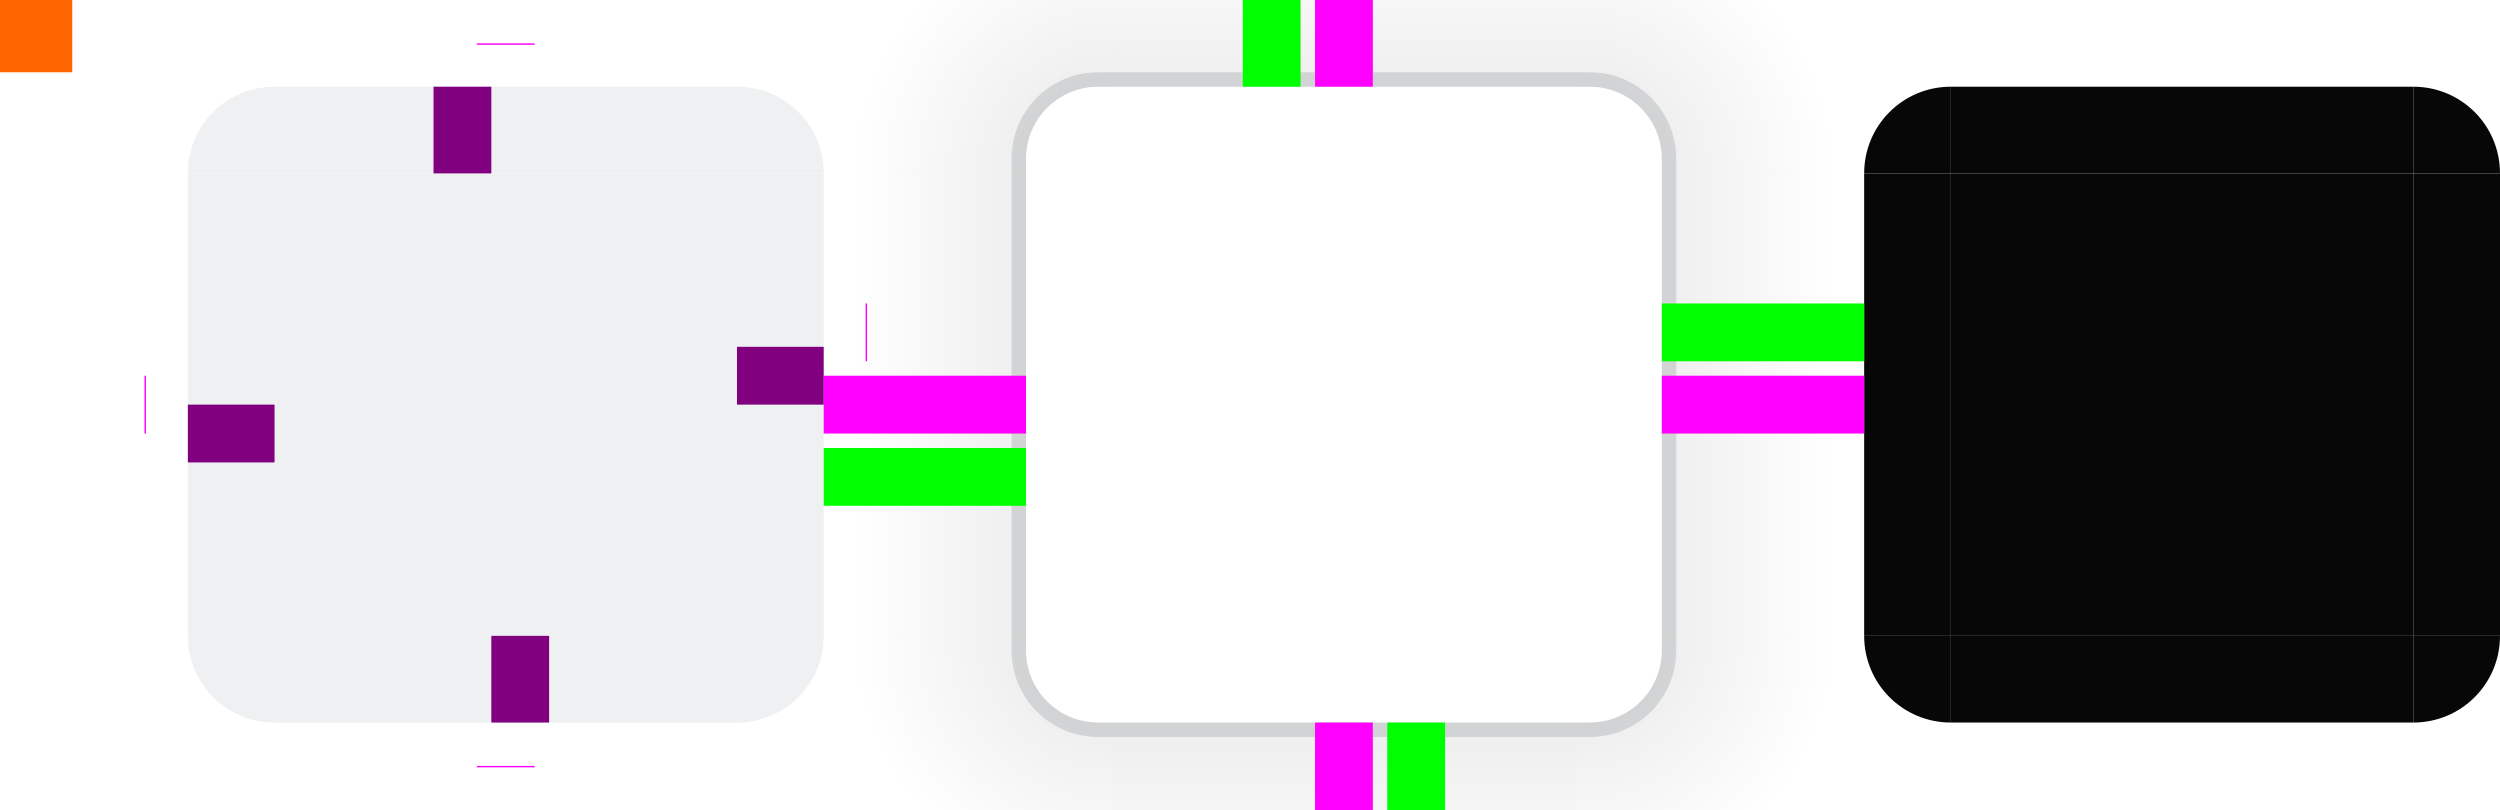
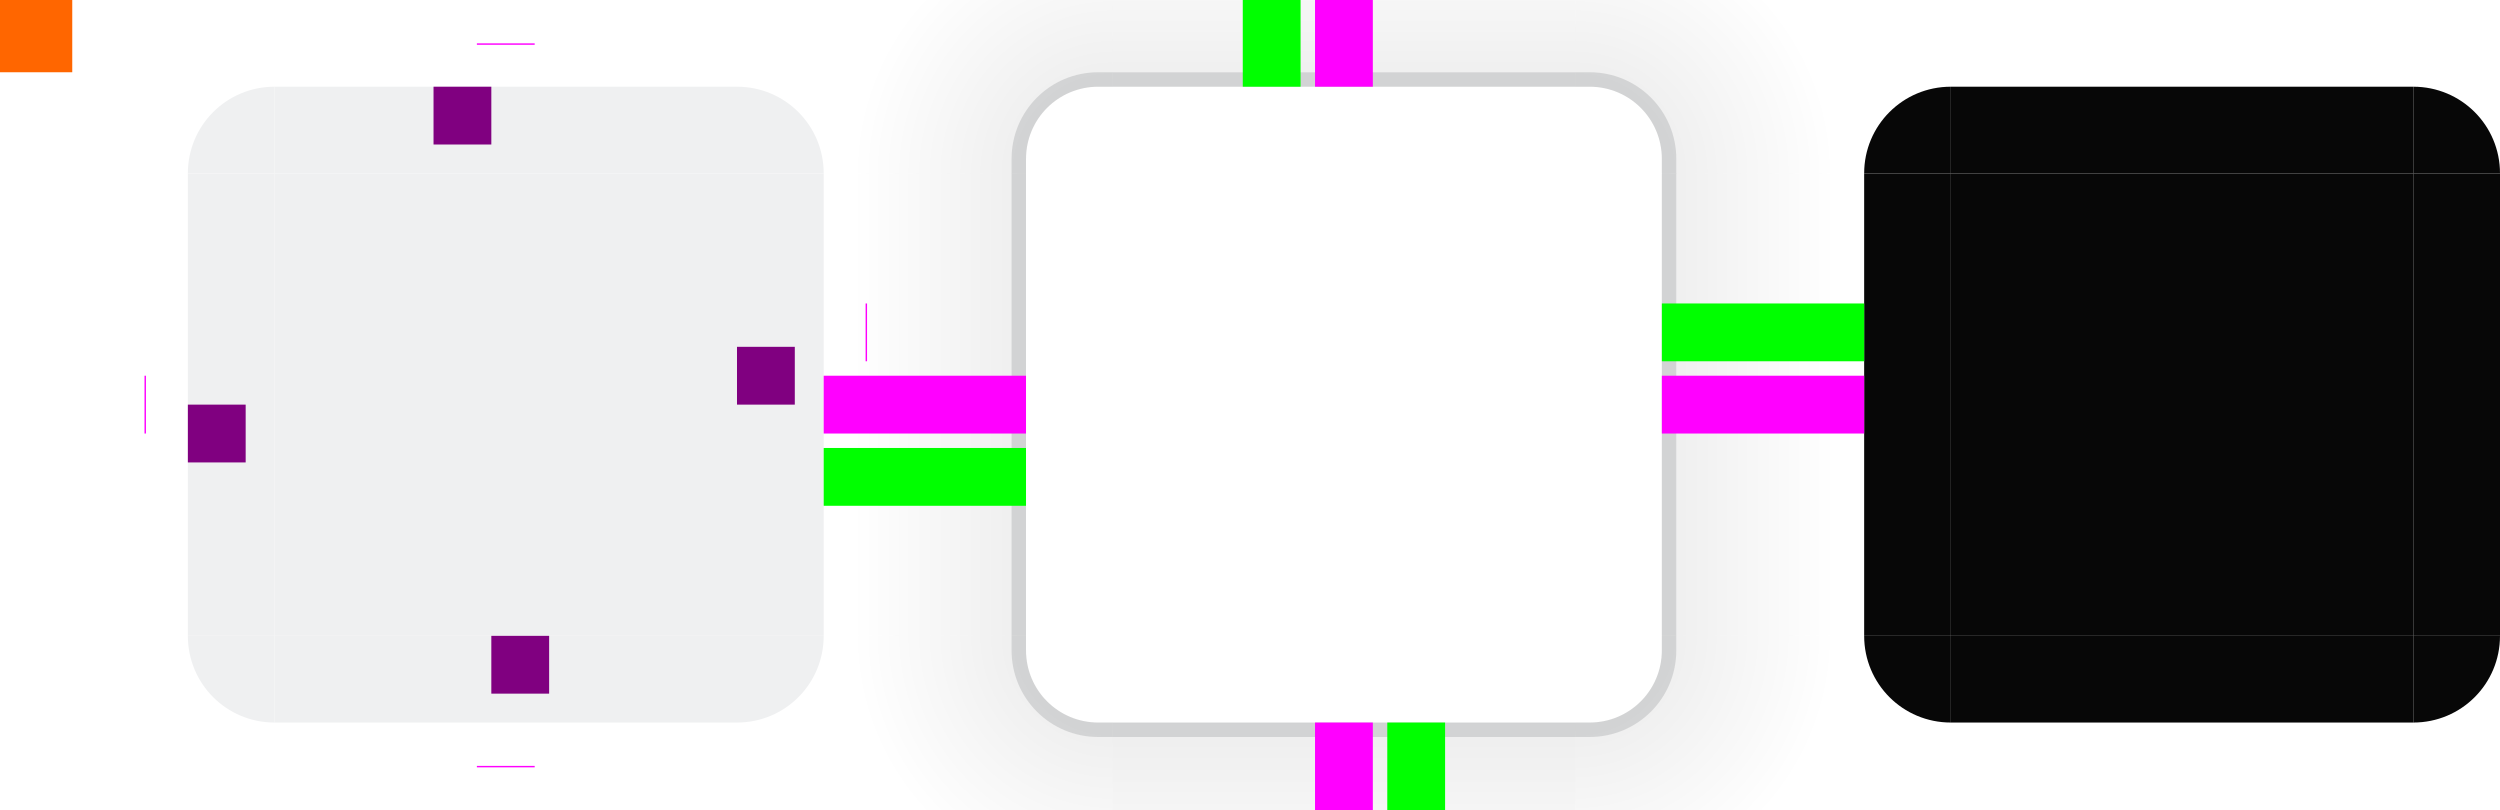
<svg xmlns="http://www.w3.org/2000/svg" xmlns:xlink="http://www.w3.org/1999/xlink" width="173" height="56" version="1.1" viewBox="0 0 173 56" id="svg139">
  <defs id="defs13">
    <style id="current-color-scheme" type="text/css">.ColorScheme-Text {
        color:#31363b;
        stop-color:#31363b;
      }
      .ColorScheme-Background {
        color:#eff0f1;
        stop-color:#eff0f1;
      }
      .ColorScheme-Highlight {
        color:#3daee9;
        stop-color:#3daee9;
      }
      .ColorScheme-ViewText {
        color:#31363b;
        stop-color:#31363b;
      }
      .ColorScheme-ViewBackground {
        color:#fcfcfc;
        stop-color:#fcfcfc;
      }
      .ColorScheme-ViewHover {
        color:#93cee9;
        stop-color:#93cee9;
      }
      .ColorScheme-ViewFocus{
        color:#3daee9;
        stop-color:#3daee9;
      }
      .ColorScheme-ButtonText {
        color:#31363b;
        stop-color:#31363b;
      }
      .ColorScheme-ButtonBackground {
        color:#eff0f1;
        stop-color:#eff0f1;
      }
      .ColorScheme-ButtonHover {
        color:#93cee9;
        stop-color:#93cee9;
      }
      .ColorScheme-ButtonFocus{
        color:#3daee9;
        stop-color:#3daee9;
      }</style>
    <linearGradient id="linearGradient4950" x1="51" x2="69" y1="932.36" y2="932.36" gradientUnits="userSpaceOnUse" xlink:href="#linearGradient4270" />
    <linearGradient id="linearGradient4270">
      <stop stop-color="#000000" stop-opacity=".667" offset="0" id="stop4" />
      <stop stop-color="#000000" stop-opacity="0" offset="1" id="stop6" />
    </linearGradient>
    <linearGradient id="linearGradient4948" x1="-15.571" x2="-7.857" y1="932.36" y2="932.36" gradientTransform="matrix(2.3333,0,0,1,17.333,0)" gradientUnits="userSpaceOnUse" xlink:href="#linearGradient4270" />
    <linearGradient id="linearGradient4934" x1="951.79" x2="960.36" y1="-35" y2="-35" gradientTransform="matrix(2.3333,0,0,1,-1272.5,0)" gradientUnits="userSpaceOnUse" xlink:href="#linearGradient4270" />
    <linearGradient id="linearGradient4920" x1="-912.93" x2="-905.22" y1="-35" y2="-35" gradientTransform="matrix(2.3333,0,0,1,1213.8,0)" gradientUnits="userSpaceOnUse" xlink:href="#linearGradient4270" />
    <radialGradient id="radialGradient1805" cx="77" cy="12" r="10" gradientTransform="matrix(0,-1.8,1.8,0,55.4,150.6)" gradientUnits="userSpaceOnUse" xlink:href="#linearGradient4270" />
  </defs>
  <rect id="hint-tile-center" y="-1.4648437e-05" width="5" height="5" fill="#ff6600" x="0" />
  <g id="top" transform="translate(0,-904.36)">
    <rect class="ColorScheme-Background" transform="matrix(0,-1,-1,0,0,0)" x="-916.36" y="-51" width="6" height="32" fill="currentColor" id="rect16" style="opacity:1" />
  </g>
  <g id="topleft" transform="translate(0,-904.36)">
    <path id="path19" class="ColorScheme-Background" d="M 19 6 C 15.676 6 13 8.676 13 12 L 17 12 L 18 12 L 19 12 L 19 11 L 19 7 L 19 6 z " transform="translate(0,904.36)" fill="currentColor" style="opacity:1" />
  </g>
  <g id="topright" transform="translate(0,-904.36)">
    <path id="path22" class="ColorScheme-Background" d="M 51 6 L 51 7 L 51 11 L 51 12 L 52 12 L 53 12 L 56 12 L 57 12 C 57 8.676 54.324 6 51 6 z " transform="translate(0,904.36)" fill="currentColor" style="opacity:1" />
  </g>
  <g id="bottom" transform="translate(0,-904.36)">
    <rect class="ColorScheme-Background" transform="rotate(90)" x="948.36" y="-51" width="6" height="32" fill="currentColor" id="rect25" style="opacity:1" />
  </g>
  <g id="bottomleft" transform="translate(0,-904.36)">
    <path id="path28" class="ColorScheme-Background" d="M 13 44 C 13 47.324 15.676 50 19 50 L 19 49 L 19 45 L 19 44 L 18 44 L 17 44 L 14 44 L 13 44 z " transform="translate(0,904.36)" fill="currentColor" style="opacity:1" />
  </g>
  <g id="bottomright" transform="translate(0,-904.36)">
    <path id="path31" class="ColorScheme-Background" d="M 51 44 L 51 45 L 51 49 L 51 50 C 54.324 50 57 47.324 57 44 L 56 44 L 53 44 L 52 44 L 51 44 z " transform="translate(0,904.36)" fill="currentColor" style="opacity:1" />
  </g>
  <g id="left" transform="translate(0,-904.36)">
    <rect class="ColorScheme-Background" transform="scale(-1,1)" x="-19" y="916.36" width="6" height="32" fill="currentColor" id="rect34" style="opacity:1" />
  </g>
  <g id="right" transform="translate(0,-904.36)">
    <rect class="ColorScheme-Background" x="51" y="916.36" width="6" height="32" fill="currentColor" id="rect37" style="opacity:1" />
  </g>
  <g id="center" transform="translate(0,-904.36)">
    <rect x="19" y="916.36" width="32" height="32" fill="none" id="rect40" />
    <rect class="ColorScheme-Background" x="19" y="916.36" width="32" height="32" fill="currentColor" id="rect42" style="opacity:1" />
  </g>
  <rect id="hint-top-inset" x="33" y="3" width="4" height="0.1" fill="#ff00ff" />
  <rect id="hint-bottom-inset" x="33" y="53" width="4" height="0.1" fill="#ff00ff" />
  <rect id="hint-right-inset" transform="rotate(90)" x="21" y="-60" width="4" height="0.1" fill="#ff00ff" />
  <rect id="hint-left-inset" transform="rotate(90)" x="26" y="-10.1" width="4" height="0.1" fill="#ff00ff" />
  <g id="mask-top" transform="matrix(1,0,0,1.2,116,-1086.432)">
    <rect transform="matrix(0,-1,-1,0,0,0)" x="-915.36" y="-51" width="5" height="32" fill="#000000" opacity="0.97" id="rect49" />
  </g>
  <g id="mask-topleft" transform="matrix(1.2,0,0,1.2,113.4,-1086.432)">
    <path transform="translate(-116,904.36)" d="m 134,6 c -2.77,0 -5,2.23 -5,5 h 5 z" fill="#000000" opacity="0.97" id="path52" />
  </g>
  <g id="mask-topright" transform="matrix(1.2,0,0,1.2,104.6,-1086.432)">
    <path transform="translate(-116,904.36)" d="m 168,6 v 5 h 5 c 0,-2.77 -2.23,-5 -5,-5 z" fill="#000000" opacity="0.97" id="path55" />
  </g>
  <g id="mask-bottom" transform="matrix(1,0,0,1.2,116,-1095.232)">
    <rect transform="rotate(90)" x="949.36" y="-51" width="5" height="32" fill="#000000" opacity="0.97" id="rect58" />
  </g>
  <g id="mask-bottomleft" transform="matrix(1.2,0,0,1.2,113.4,-1095.232)">
    <path transform="translate(-116,904.36)" d="m 129,45 c 0,2.77 2.23,5 5,5 v -5 z" fill="#000000" opacity="0.97" id="path61" />
  </g>
  <g id="mask-bottomright" transform="matrix(1.2,0,0,1.2,104.6,-1095.232)">
    <path transform="translate(-116,904.36)" d="m 168,45 v 5 c 2.77,0 5,-2.23 5,-5 z" fill="#000000" opacity="0.97" id="path64" />
  </g>
  <g id="mask-left" transform="matrix(1.2,0,0,1,113.4,-904.36)">
    <rect transform="scale(-1,1)" x="-18" y="916.36" width="5" height="32" fill="#000000" opacity="0.97" id="rect67" />
  </g>
  <g id="mask-right" transform="matrix(1.2,0,0,1,104.6,-904.36)">
    <rect x="52" y="916.36" width="5" height="32" fill="#000000" opacity="0.97" id="rect70" />
  </g>
  <g id="mask-center" transform="translate(116,-904.36)">
    <rect x="19" y="916.36" width="32" height="32" fill="none" id="rect73" />
    <rect x="19" y="916.36" width="32" height="32" fill="#000000" opacity="0.97" id="rect75" />
  </g>
  <g id="shadow-top" transform="translate(58,-904.36)">
    <rect transform="matrix(0,-1,-1,0,0,0)" x="-916.36" y="-51" width="6" height="32" fill="none" id="rect78" />
    <rect transform="matrix(0,-1,-1,0,0,0)" x="-910.36" y="-51" width="14" height="32" fill="url(#linearGradient4920)" opacity="0.15" id="rect80" style="fill:url(#linearGradient4920)" />
    <rect transform="matrix(0,-1,-1,0,0,0)" x="-911.36" y="-51" width="1" height="32" fill="none" id="rect82" />
    <rect transform="matrix(0,-1,-1,0,0,0)" x="-910.36" y="-51" width="1" height="32" id="rect84" class="ColorScheme-Text" fill="currentColor" style="opacity:0.15" />
  </g>
  <g id="shadow-topleft" transform="translate(58,-904.36)">
    <path transform="translate(-58,904.36)" d="m 57,-8 v 20 c 4.667,6e-6 9.333,9e-6 14,0 v -1 c 0,-2.77 2.23,-5 5,-5 h 1 V -8 Z" fill="url(#radialGradient1805)" fill-rule="evenodd" opacity="0.15" id="path87" style="fill:url(#radialGradient1805)" />
    <rect transform="scale(-1,1)" x="-19" y="910.36" width="6" height="6" ry="1" fill="none" id="rect89" />
    <rect transform="scale(-1,1)" x="-19" y="910.36" width="2" height="6" ry="0" fill="none" id="rect91" />
    <rect transform="scale(-1,1)" x="-18" y="914.36" width="5" height="2" fill="none" id="rect93" />
    <path transform="translate(-58,904.36)" d="m 76,5 c -3.324,0 -6,2.676 -6,6 v 1 h 1 v -1 c 0,-2.77 2.23,-5 5,-5 h 1 V 5 Z" id="path95" class="ColorScheme-Text" fill="currentColor" style="opacity:0.15" />
  </g>
  <g id="shadow-bottom" transform="translate(58,-904.36)">
    <rect transform="rotate(90)" x="948.36" y="-51" width="6" height="32" fill="none" id="rect98" />
    <rect transform="rotate(90)" x="954.36" y="-51" width="14" height="32" fill="url(#linearGradient4934)" opacity="0.15" id="rect100" style="fill:url(#linearGradient4934)" />
    <rect transform="rotate(90)" x="953.36" y="-51" width="1" height="32" fill="none" id="rect102" />
    <rect transform="rotate(90)" x="954.36" y="-51" width="1" height="32" id="rect104" class="ColorScheme-Text" fill="currentColor" style="opacity:0.15" />
  </g>
  <g id="shadow-left" transform="translate(58,-904.36)">
    <rect transform="scale(-1,1)" x="-19" y="916.36" width="6" height="32" fill="none" id="rect107" />
    <rect transform="scale(-1,1)" x="-13" y="916.36" width="14" height="32" fill="url(#linearGradient4948)" opacity="0.15" id="rect109" style="fill:url(#linearGradient4948)" />
    <rect transform="scale(-1,1)" x="-14" y="916.36" width="1" height="32" fill="none" id="rect111" />
    <rect transform="scale(-1,1)" x="-13" y="916.36" width="1" height="32" id="rect113" class="ColorScheme-Text" fill="currentColor" style="opacity:0.15" />
  </g>
  <g id="shadow-right" transform="translate(58,-904.36)">
    <rect x="51" y="916.36" width="6" height="32" fill="none" id="rect116" />
    <rect x="57" y="916.36" width="14" height="32" fill="url(#linearGradient4950)" opacity="0.15" id="rect118" style="fill:url(#linearGradient4950)" />
    <rect x="56" y="916.36" width="1" height="32" fill="none" id="rect120" />
    <rect x="57" y="916.36" width="1" height="32" id="rect122" class="ColorScheme-Text" fill="currentColor" style="opacity:0.15" />
  </g>
  <g id="shadow-center" transform="translate(58,-904.36)" fill="none">
    <rect x="19" y="916.36" width="32" height="32" id="rect125" />
    <rect x="19" y="916.36" width="32" height="32" id="rect127" />
  </g>
  <rect id="shadow-hint-top-inset" x="91" y="-8" width="4" height="14" fill="#ff00ff" />
  <rect id="shadow-hint-bottom-inset" x="91" y="50" width="4" height="14" fill="#ff00ff" />
  <rect id="shadow-hint-right-inset" transform="rotate(90)" x="26" y="-129" width="4" height="14" fill="#ff00ff" />
  <rect id="shadow-hint-left-inset" transform="rotate(90)" x="26" y="-71" width="4" height="14" fill="#ff00ff" />
  <rect id="shadow-hint-top-margin" x="86" y="-8" width="4" height="14" fill="#ff00ff" style="fill:#00ff00;stroke-width:1.528" />
  <rect id="shadow-hint-bottom-margin" x="96" y="50" width="4" height="14" fill="#ff00ff" style="fill:#00ff00;stroke-width:1.528" />
  <rect id="shadow-hint-right-margin" transform="rotate(90)" x="21" y="-129" width="4" height="14" fill="#ff00ff" style="fill:#00ff00;stroke-width:1.528" />
  <rect id="shadow-hint-left-margin" transform="rotate(90)" x="31" y="-71" width="4" height="14" fill="#ff00ff" style="fill:#00ff00;stroke-width:1.528" />
  <use id="shadow-topright" transform="rotate(90,93,28)" width="100%" height="100%" xlink:href="#shadow-topleft" x="0" y="0" />
  <use id="shadow-bottomleft" transform="rotate(-90,93,28)" width="100%" height="100%" xlink:href="#shadow-topleft" x="0" y="0" />
  <use id="shadow-bottomright" transform="rotate(180,93,28)" width="100%" height="100%" xlink:href="#shadow-topleft" x="0" y="0" />
-   <rect id="hint-bottom-margin" x="34" y="44" height="6" fill="#800080" width="4" />
-   <rect id="hint-left-margin" transform="rotate(90)" x="28" y="-19" width="4" height="6" fill="#800080" />
-   <rect id="hint-top-margin" x="30" y="6" width="4" height="6" fill="#800080" />
-   <rect id="hint-right-margin" transform="rotate(90)" x="24" y="-57" width="4" height="6" fill="#800080" />
+   <rect id="hint-bottom-margin" x="34" y="44" height="4" fill="#800080" width="4" style="stroke-width:0.816" />
+   <rect id="hint-left-margin" transform="rotate(90)" x="28" y="-17" width="4" height="4" fill="#800080" style="stroke-width:0.816" />
+   <rect id="hint-top-margin" x="30" y="6" width="4" height="4" fill="#800080" style="stroke-width:0.816" />
+   <rect id="hint-right-margin" transform="rotate(90)" x="24" y="-55" width="4" height="4" fill="#800080" style="stroke-width:0.816" />
  <rect style="color:#eff0f1;fill:currentColor;fill-opacity:1;stroke:none;stop-color:#eff0f1" id="thick-center" width="32" height="32" x="19" y="75" class="ColorScheme-Background" />
  <rect transform="rotate(90)" style="fill:#800080;fill-opacity:1;stroke:none;stroke-width:1.155" id="thick-hint-right-margin" width="4" height="8" x="95" y="-56" />
  <rect transform="rotate(90)" y="-20" x="95" height="8" width="4" id="thick-hint-left-margin" style="fill:#800080;fill-opacity:1;stroke:none;stroke-width:1.155" />
  <rect y="69" x="38" height="8" width="4" id="thick-hint-top-margin" style="fill:#800080;fill-opacity:1;stroke:none;stroke-width:1.155" />
  <rect style="fill:#800080;fill-opacity:1;stroke:none;stroke-width:1.155" id="thick-hint-bottom-margin" width="4" height="8" x="39" y="105" />
</svg>
